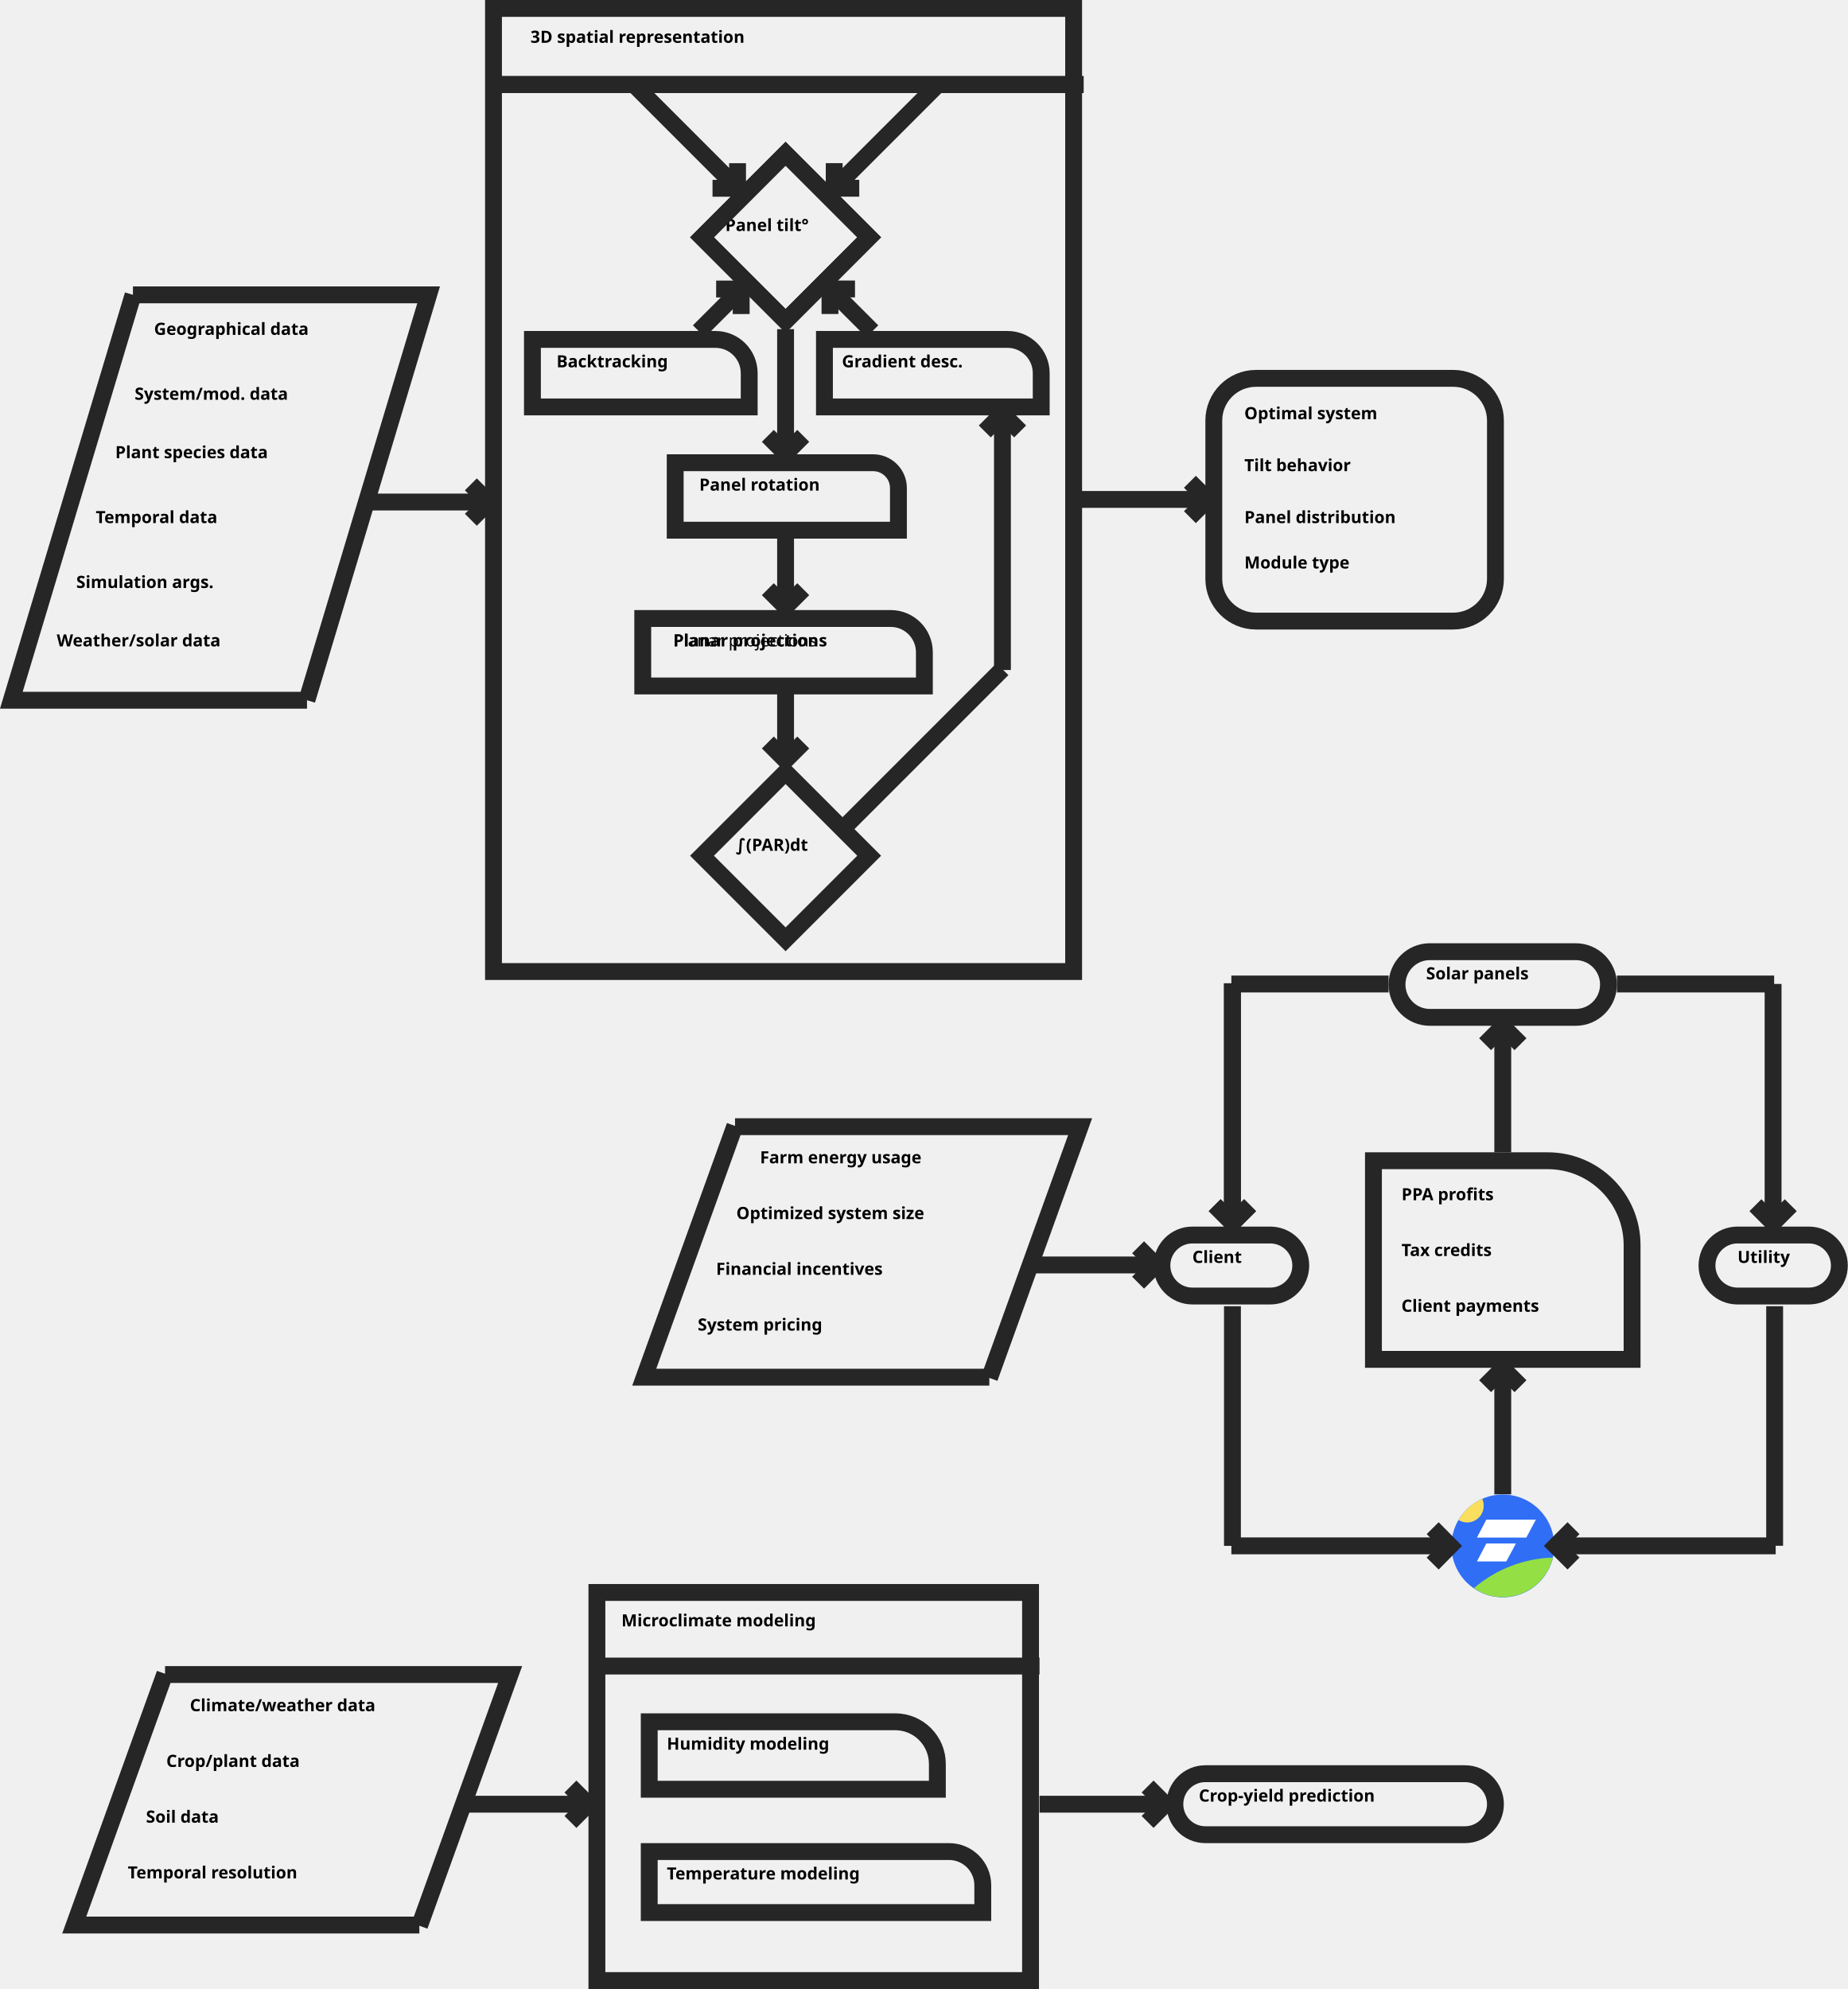
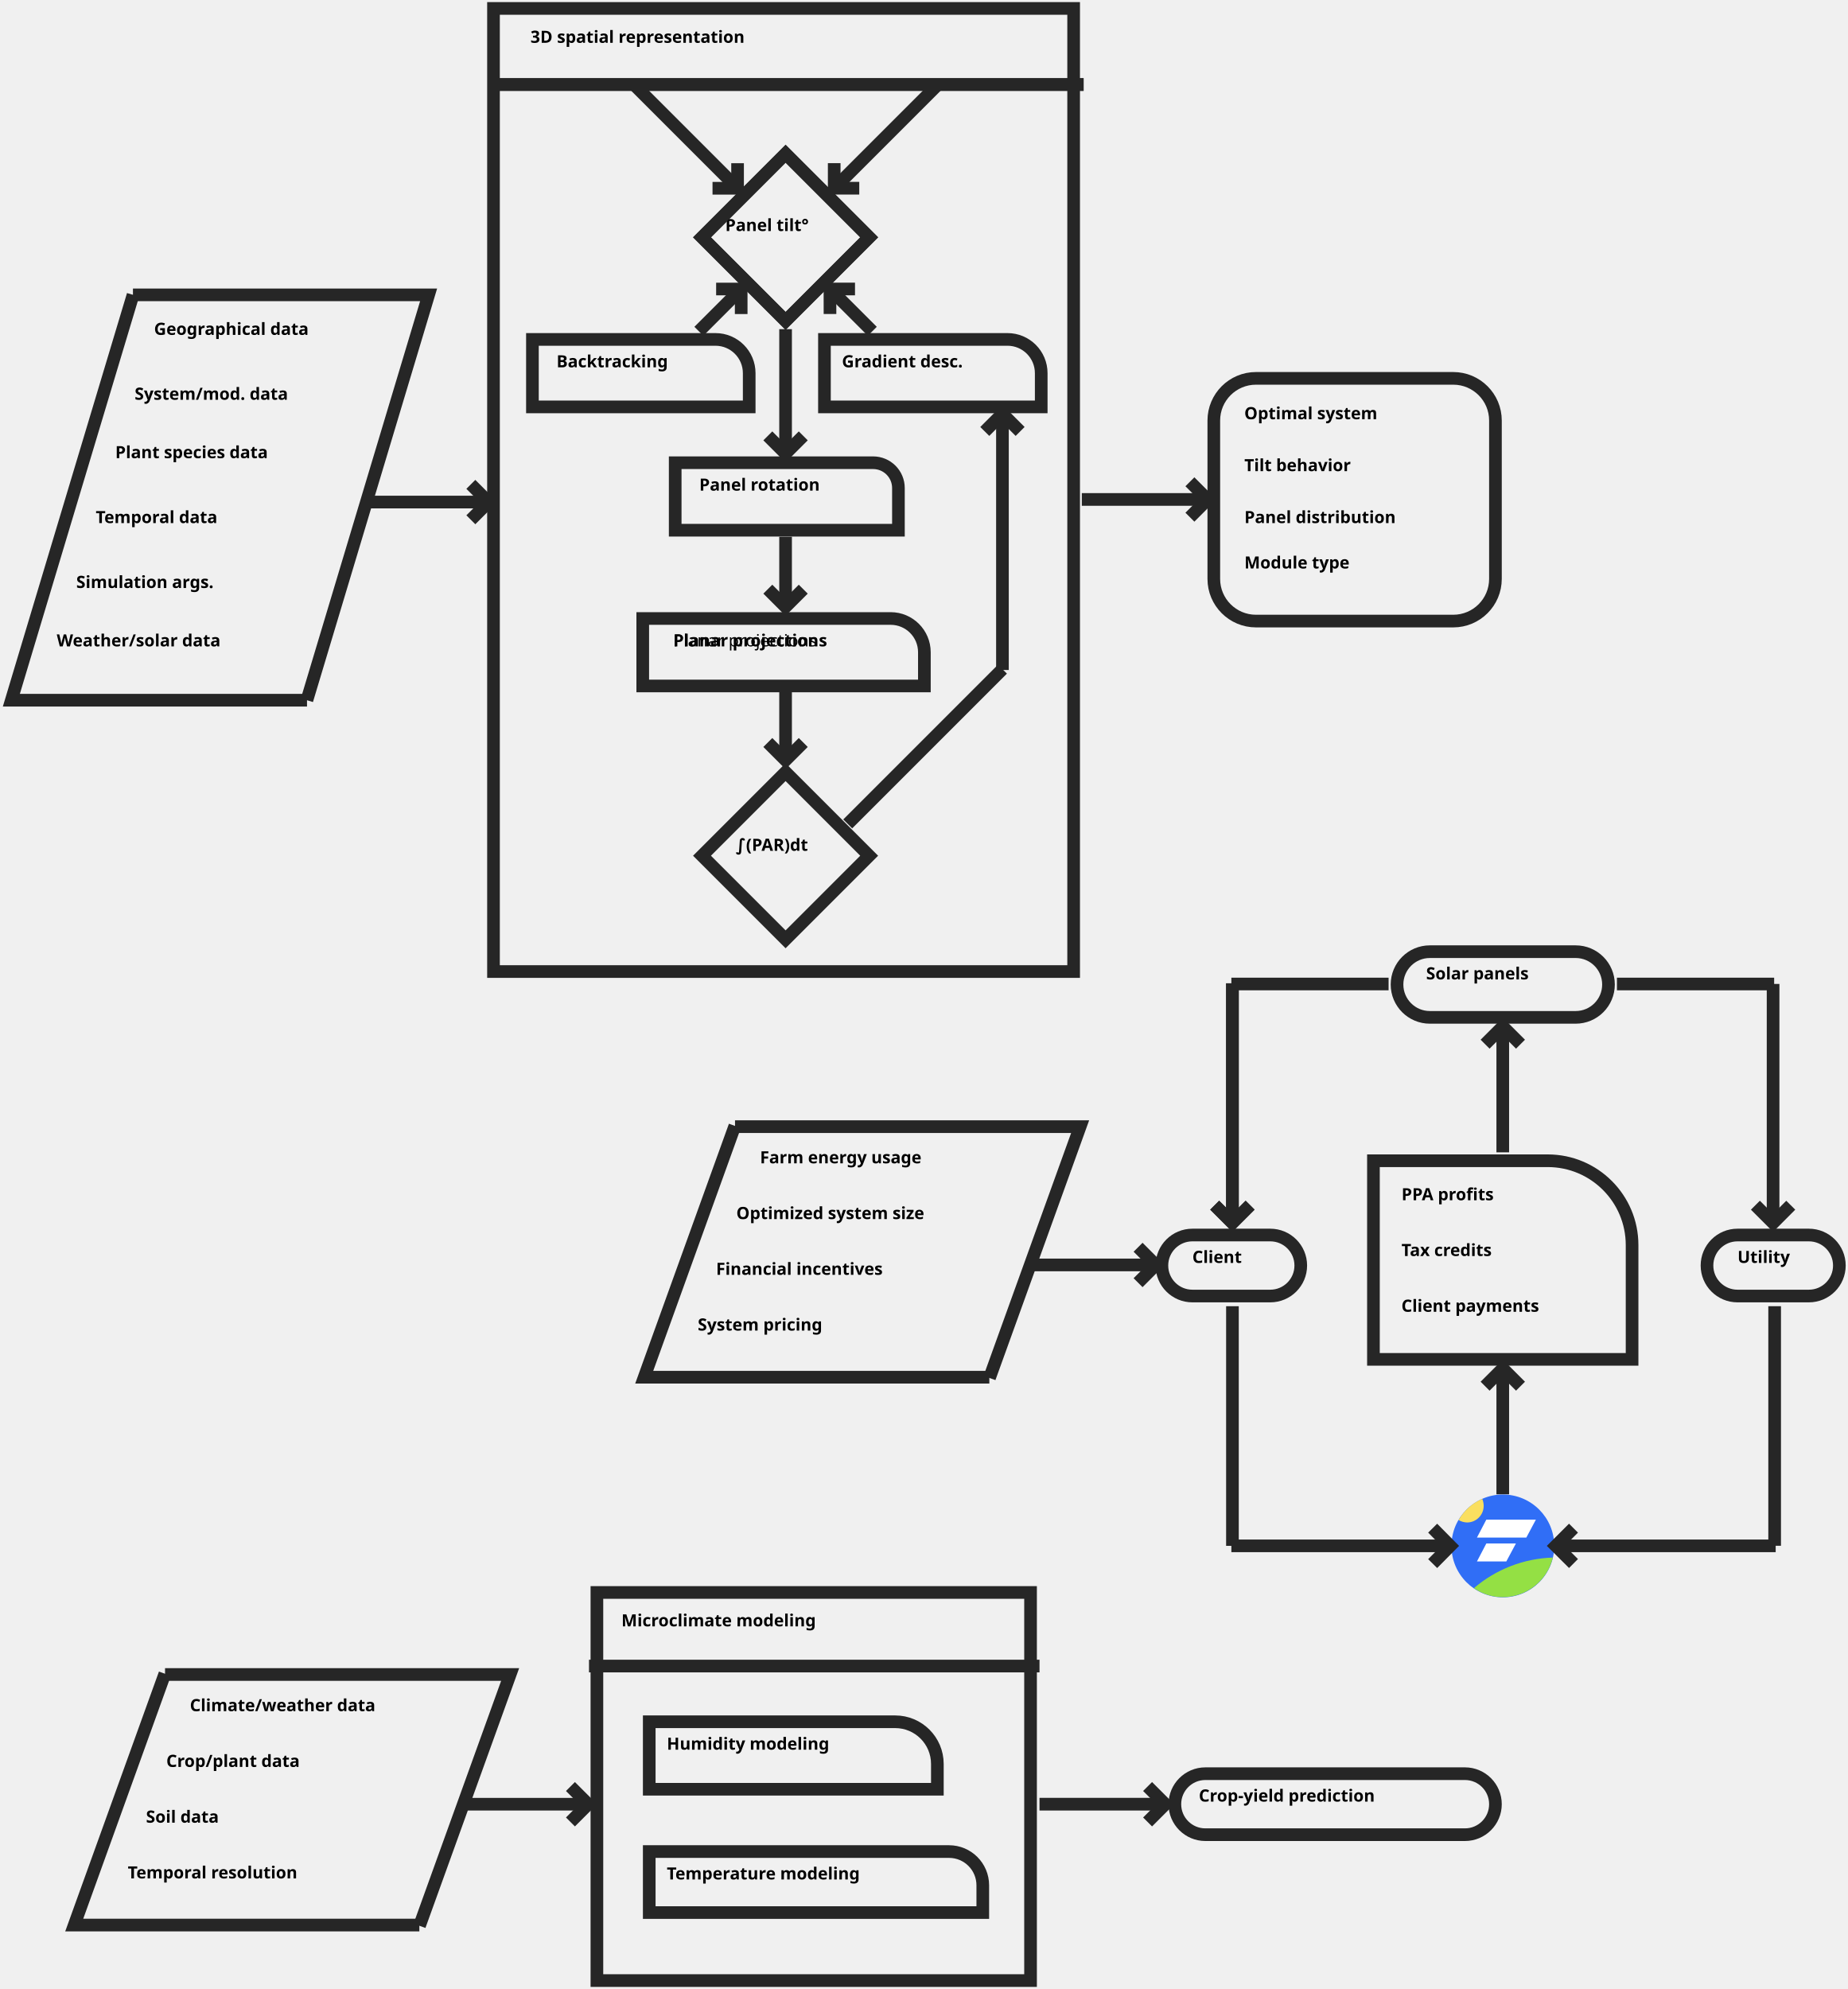
<svg xmlns="http://www.w3.org/2000/svg" width="219.072" height="235.79" viewBox="0 0 219.072 235.79">
  <g transform="translate(-1377.381 -1534.635)">
    <g transform="translate(1378.726 1534.635)">
      <text transform="translate(81.552 58.163)" font-size="2" font-family="SourceSansPro-Bold, Source Sans Pro" font-weight="700">
        <tspan x="0" y="0">Panel rotation</tspan>
      </text>
      <g transform="translate(0 34.954)">
-         <path d="M-1302.185,5565.211l14.431-48.055h-35.054" transform="translate(1337.225 -5517.156)" fill="none" stroke="#262626" stroke-width="2" />
-         <path d="M-1308.378,5517.156l-14.431,48.055h35.054" transform="translate(1322.809 -5517.156)" fill="none" stroke="#262626" stroke-width="2" />
+         <path d="M-1302.185,5565.211l14.431-48.055h-35.054" transform="translate(1337.225 -5517.156)" fill="none" stroke="#262626" stroke-width="1.5" />
+         <path d="M-1308.378,5517.156l-14.431,48.055h35.054" transform="translate(1322.809 -5517.156)" fill="none" stroke="#262626" stroke-width="1.5" />
      </g>
      <text transform="translate(16.926 39.698)" font-size="2" font-family="SourceSansPro-Bold, Source Sans Pro" font-weight="700">
        <tspan x="0" y="0">Geographical data</tspan>
      </text>
      <text transform="translate(14.618 47.392)" font-size="2" font-family="SourceSansPro-Bold, Source Sans Pro" font-weight="700">
        <tspan x="0" y="0">System/mod. data</tspan>
      </text>
      <text transform="translate(12.31 54.316)" font-size="2" font-family="SourceSansPro-Bold, Source Sans Pro" font-weight="700">
        <tspan x="0" y="0">Plant species data</tspan>
      </text>
      <text transform="translate(10.002 62.01)" font-size="2" font-family="SourceSansPro-Bold, Source Sans Pro" font-weight="700">
        <tspan x="0" y="0">Temporal data</tspan>
      </text>
      <text transform="translate(7.694 69.703)" font-size="2" font-family="SourceSansPro-Bold, Source Sans Pro" font-weight="700">
        <tspan x="0" y="0">Simulation args.</tspan>
      </text>
      <text transform="translate(5.385 76.628)" font-size="2" font-family="SourceSansPro-Bold, Source Sans Pro" font-weight="700">
        <tspan x="0" y="0">Weather/solar data</tspan>
      </text>
      <g transform="translate(56.578 57.419) rotate(90)">
-         <path d="M0,2.1,2.1,0l2.1,2.1" transform="translate(0 0)" fill="none" stroke="#262626" stroke-width="2" />
-         <path d="M0,14.469V0" transform="translate(2.096 0)" fill="none" stroke="#262626" stroke-width="2" />
-       </g>
-       <g transform="translate(56.163 0)" fill="none" stroke="#262626" stroke-width="2">
+         <path d="M0,2.1,2.1,0l2.1,2.1" transform="translate(0 0)" fill="none" stroke="#262626" stroke-width="1.5" />
+         <path d="M0,14.469V0" transform="translate(2.096 0)" fill="none" stroke="#262626" stroke-width="1.5" />
+       </g>
+       <g transform="translate(56.163 0)" fill="none" stroke="#262626" stroke-width="1.5">
        <rect width="70.781" height="116.173" stroke="none" />
        <rect x="1" y="1" width="68.781" height="114.173" fill="none" />
      </g>
-       <line x2="70.538" transform="translate(56.587 10.022)" fill="none" stroke="#262626" stroke-width="2" />
+       <line x2="70.538" transform="translate(56.587 10.022)" fill="none" stroke="#262626" stroke-width="1.5" />
      <text transform="translate(61.549 5.077)" font-size="2" font-family="SourceSansPro-Bold, Source Sans Pro" font-weight="700">
        <tspan x="0" y="0">3D spatial representation</tspan>
      </text>
      <g transform="translate(87.585 20.834) rotate(135)">
-         <path d="M0,2.1,2.1,0l2.1,2.1" transform="translate(0 0)" fill="none" stroke="#262626" stroke-width="2" />
-         <path d="M0,17.259V0" transform="translate(2.096 0)" fill="none" stroke="#262626" stroke-width="2" />
+         <path d="M0,2.1,2.1,0l2.1,2.1" transform="translate(0 0)" fill="none" stroke="#262626" stroke-width="1.5" />
+         <path d="M0,17.259V0" transform="translate(2.096 0)" fill="none" stroke="#262626" stroke-width="1.5" />
      </g>
      <g transform="translate(99.042 23.798) rotate(-135)">
-         <path d="M0,2.1,2.1,0l2.1,2.1" transform="translate(0 0)" fill="none" stroke="#262626" stroke-width="2" />
-         <path d="M0,17.394V0" transform="translate(2.096 0)" fill="none" stroke="#262626" stroke-width="2" />
-       </g>
-       <g transform="translate(91.793 16.809) rotate(45)" fill="none" stroke="#262626" stroke-width="2">
+         <path d="M0,2.1,2.1,0l2.1,2.1" transform="translate(0 0)" fill="none" stroke="#262626" stroke-width="1.5" />
+         <path d="M0,17.394V0" transform="translate(2.096 0)" fill="none" stroke="#262626" stroke-width="1.5" />
+       </g>
+       <g transform="translate(91.793 16.809) rotate(45)" fill="none" stroke="#262626" stroke-width="1.5">
        <rect width="16.014" height="16.014" stroke="none" />
        <rect x="1" y="1" width="14.014" height="14.014" fill="none" />
      </g>
      <text transform="translate(84.629 27.389)" font-size="2" font-family="SourceSansPro-Bold, Source Sans Pro" font-weight="700">
        <tspan x="0" y="0">Panel tilt°</tspan>
      </text>
      <text transform="translate(64.626 43.545)" font-size="2" font-family="SourceSansPro-Bold, Source Sans Pro" font-weight="700">
        <tspan x="0" y="0">Backtracking</tspan>
      </text>
-       <g transform="translate(73.858 72.32)" fill="none" stroke="#262626" stroke-width="2">
+       <g transform="translate(73.858 72.32)" fill="none" stroke="#262626" stroke-width="1.5">
        <path d="M0,0H30.39a5,5,0,0,1,5,5v5a0,0,0,0,1,0,0H0a0,0,0,0,1,0,0V0A0,0,0,0,1,0,0Z" stroke="none" />
        <path d="M1,1H30.39a4,4,0,0,1,4,4V9a0,0,0,0,1,0,0H1A0,0,0,0,1,1,9V1A0,0,0,0,1,1,1Z" fill="none" />
      </g>
      <text transform="translate(78.474 76.628)" font-size="2" font-family="SourceSansPro-Regular, Source Sans Pro">
        <tspan x="0" y="0">Planar projections</tspan>
      </text>
      <g transform="translate(93.888 53.771) rotate(180)">
-         <path d="M0,2.1,2.1,0l2.1,2.1" transform="translate(0 0)" fill="none" stroke="#262626" stroke-width="2" />
-         <path d="M0,14.749V0" transform="translate(2.096 0)" fill="none" stroke="#262626" stroke-width="2" />
+         <path d="M0,2.1,2.1,0l2.1,2.1" transform="translate(0 0)" fill="none" stroke="#262626" stroke-width="1.5" />
+         <path d="M0,14.749V0" transform="translate(2.096 0)" fill="none" stroke="#262626" stroke-width="1.5" />
      </g>
      <g transform="translate(141.827 57.112) rotate(90)">
-         <path d="M0,2.1,2.1,0l2.1,2.1" transform="translate(0 0)" fill="none" stroke="#262626" stroke-width="2" />
-         <path d="M0,14.913V0" transform="translate(2.096 0)" fill="none" stroke="#262626" stroke-width="2" />
+         <path d="M0,2.1,2.1,0l2.1,2.1" transform="translate(0 0)" fill="none" stroke="#262626" stroke-width="1.5" />
+         <path d="M0,14.913V0" transform="translate(2.096 0)" fill="none" stroke="#262626" stroke-width="1.5" />
      </g>
      <g transform="translate(93.888 71.945) rotate(180)">
-         <path d="M0,2.1,2.1,0l2.1,2.1" transform="translate(0 0)" fill="none" stroke="#262626" stroke-width="2" />
-         <path d="M0,8.311V0" transform="translate(2.096 0)" fill="none" stroke="#262626" stroke-width="2" />
-       </g>
-       <line x2="70.538" transform="translate(56.587 10.022)" fill="none" stroke="#262626" stroke-width="2" />
-       <g transform="translate(91.793 16.809) rotate(45)" fill="none" stroke="#262626" stroke-width="2">
+         <path d="M0,2.1,2.1,0l2.1,2.1" transform="translate(0 0)" fill="none" stroke="#262626" stroke-width="1.5" />
+         <path d="M0,8.311V0" transform="translate(2.096 0)" fill="none" stroke="#262626" stroke-width="1.5" />
+       </g>
+       <line x2="70.538" transform="translate(56.587 10.022)" fill="none" stroke="#262626" stroke-width="1.5" />
+       <g transform="translate(91.793 16.809) rotate(45)" fill="none" stroke="#262626" stroke-width="1.5">
        <rect width="16.014" height="16.014" stroke="none" />
        <rect x="1" y="1" width="14.014" height="14.014" fill="none" />
      </g>
-       <g transform="translate(91.793 90.12) rotate(45)" fill="none" stroke="#262626" stroke-width="2">
+       <g transform="translate(91.793 90.12) rotate(45)" fill="none" stroke="#262626" stroke-width="1.5">
        <rect width="16.014" height="16.014" stroke="none" />
        <rect x="1" y="1" width="14.014" height="14.014" fill="none" />
      </g>
-       <g transform="translate(60.779 39.237)" fill="none" stroke="#262626" stroke-width="2">
+       <g transform="translate(60.779 39.237)" fill="none" stroke="#262626" stroke-width="1.5">
        <path d="M0,0H22.7a5,5,0,0,1,5,5v5a0,0,0,0,1,0,0H0a0,0,0,0,1,0,0V0A0,0,0,0,1,0,0Z" stroke="none" />
        <path d="M1,1H22.7a4,4,0,0,1,4,4V9a0,0,0,0,1,0,0H1A0,0,0,0,1,1,9V1A0,0,0,0,1,1,1Z" fill="none" />
      </g>
      <g transform="translate(85.044 32.777) rotate(45)">
-         <path d="M0,2.1,2.1,0l2.1,2.1" transform="translate(0 0)" fill="none" stroke="#262626" stroke-width="2" />
-         <path d="M0,7.092V0" transform="translate(2.096 0)" fill="none" stroke="#262626" stroke-width="2" />
-       </g>
-       <g transform="translate(95.4 39.237)" fill="none" stroke="#262626" stroke-width="2">
+         <path d="M0,2.1,2.1,0l2.1,2.1" transform="translate(0 0)" fill="none" stroke="#262626" stroke-width="1.5" />
+         <path d="M0,7.092V0" transform="translate(2.096 0)" fill="none" stroke="#262626" stroke-width="1.5" />
+       </g>
+       <g transform="translate(95.4 39.237)" fill="none" stroke="#262626" stroke-width="1.5">
        <path d="M0,0H22.7a5,5,0,0,1,5,5v5a0,0,0,0,1,0,0H0a0,0,0,0,1,0,0V0A0,0,0,0,1,0,0Z" stroke="none" />
        <path d="M1,1H22.7a4,4,0,0,1,4,4V9a0,0,0,0,1,0,0H1A0,0,0,0,1,1,9V1A0,0,0,0,1,1,1Z" fill="none" />
      </g>
      <text transform="translate(98.478 43.545)" font-size="2" font-family="SourceSansPro-Bold, Source Sans Pro" font-weight="700">
        <tspan x="0" y="0">Gradient desc.</tspan>
      </text>
      <g transform="translate(103.556 37.792) rotate(135)">
-         <path d="M0,0,2.1,2.1,4.192,0" transform="translate(0 4.997)" fill="none" stroke="#262626" stroke-width="2" />
-         <path d="M0,0V7.092" transform="translate(2.096 0)" fill="none" stroke="#262626" stroke-width="2" />
+         <path d="M0,0,2.1,2.1,4.192,0" transform="translate(0 4.997)" fill="none" stroke="#262626" stroke-width="1.5" />
+         <path d="M0,0V7.092" transform="translate(2.096 0)" fill="none" stroke="#262626" stroke-width="1.5" />
      </g>
      <g transform="translate(99.16 49.051)">
        <g transform="translate(18.344 30.277) rotate(45)">
-           <path d="M0,25.942V0" transform="translate(0 0)" fill="none" stroke="#262626" stroke-width="2" />
+           <path d="M0,25.942V0" transform="translate(0 0)" fill="none" stroke="#262626" stroke-width="1.5" />
        </g>
        <g transform="translate(20.439 30.378) rotate(180)">
-           <path d="M0,0,2.1,2.1,4.191,0" transform="translate(0 28.282)" fill="none" stroke="#262626" stroke-width="2" />
-           <path d="M0,0V30.378" transform="translate(2.096 0)" fill="none" stroke="#262626" stroke-width="2" />
+           <path d="M0,0,2.1,2.1,4.191,0" transform="translate(0 28.282)" fill="none" stroke="#262626" stroke-width="1.5" />
+           <path d="M0,0V30.378" transform="translate(2.096 0)" fill="none" stroke="#262626" stroke-width="1.5" />
        </g>
      </g>
      <text transform="translate(85.883 100.862)" font-size="2" font-family="SourceSansPro-Bold, Source Sans Pro" font-weight="700">
        <tspan x="0" y="0">∫(PAR)dt</tspan>
      </text>
-       <g transform="translate(141.562 43.853)" fill="none" stroke="#262626" stroke-width="2">
+       <g transform="translate(141.562 43.853)" fill="none" stroke="#262626" stroke-width="1.5">
        <rect width="35.39" height="30.774" rx="6" stroke="none" />
        <rect x="1" y="1" width="33.39" height="28.774" rx="5" fill="none" />
      </g>
      <text transform="translate(146.178 49.7)" font-size="2" font-family="SourceSansPro-Bold, Source Sans Pro" font-weight="700">
        <tspan x="0" y="0">Optimal system</tspan>
      </text>
      <text transform="translate(146.178 55.855)" font-size="2" font-family="SourceSansPro-Bold, Source Sans Pro" font-weight="700">
        <tspan x="0" y="0">Tilt behavior</tspan>
      </text>
      <text transform="translate(146.178 62.01)" font-size="2" font-family="SourceSansPro-Bold, Source Sans Pro" font-weight="700">
        <tspan x="0" y="0">Panel distribution</tspan>
      </text>
      <text transform="translate(146.178 67.395)" font-size="2" font-family="SourceSansPro-Bold, Source Sans Pro" font-weight="700">
        <tspan x="0" y="0">Module type</tspan>
      </text>
-       <g transform="translate(77.705 53.855)" fill="none" stroke="#262626" stroke-width="2">
+       <g transform="translate(77.705 53.855)" fill="none" stroke="#262626" stroke-width="1.5">
        <path d="M0,0H24.466a4,4,0,0,1,4,4v6a0,0,0,0,1,0,0H0a0,0,0,0,1,0,0V0A0,0,0,0,1,0,0Z" stroke="none" />
        <path d="M1,1H24.466a3,3,0,0,1,3,3V9a0,0,0,0,1,0,0H1A0,0,0,0,1,1,9V1A0,0,0,0,1,1,1Z" fill="none" />
      </g>
      <g transform="translate(93.888 90.12) rotate(180)">
-         <path d="M0,2.1,2.1,0l2.1,2.1" transform="translate(0 0)" fill="none" stroke="#262626" stroke-width="2" />
-         <path d="M0,8.311V0" transform="translate(2.096 0)" fill="none" stroke="#262626" stroke-width="2" />
+         <path d="M0,2.1,2.1,0l2.1,2.1" transform="translate(0 0)" fill="none" stroke="#262626" stroke-width="1.5" />
+         <path d="M0,8.311V0" transform="translate(2.096 0)" fill="none" stroke="#262626" stroke-width="1.5" />
      </g>
      <text transform="translate(78.474 76.628)" font-size="2" font-family="SourceSansPro-Bold, Source Sans Pro" font-weight="700">
        <tspan x="0" y="0">Planar projections</tspan>
      </text>
    </g>
    <g transform="translate(1453.759 1646.454)">
      <text transform="translate(13.718 26.091)" font-size="2" font-family="SourceSansPro-Bold, Source Sans Pro" font-weight="700">
        <tspan x="0" y="0">Farm energy usage</tspan>
      </text>
      <text transform="translate(10.922 32.7)" font-size="2" font-family="SourceSansPro-Bold, Source Sans Pro" font-weight="700">
        <tspan x="0" y="0">Optimized system size </tspan>
      </text>
      <text transform="translate(8.507 39.309)" font-size="2" font-family="SourceSansPro-Bold, Source Sans Pro" font-weight="700">
        <tspan x="0" y="0">Financial incentives</tspan>
      </text>
      <text transform="translate(6.346 45.918)" font-size="2" font-family="SourceSansPro-Bold, Source Sans Pro" font-weight="700">
        <tspan x="0" y="0">System pricing </tspan>
      </text>
      <g transform="translate(0 21.65)">
-         <path d="M-643.233,5768.516h40.916l-10.748,29.793" transform="translate(653.998 -5768.424)" fill="none" stroke="#262626" stroke-width="2" />
-         <path d="M-602.317,5798.309h-40.916l10.748-29.794" transform="translate(643.233 -5768.515)" fill="none" stroke="#262626" stroke-width="2" />
+         <path d="M-643.233,5768.516h40.916l-10.748,29.793" transform="translate(653.998 -5768.424)" fill="none" stroke="#262626" stroke-width="1.5" />
+         <path d="M-602.317,5798.309h-40.916l10.748-29.794" transform="translate(643.233 -5768.515)" fill="none" stroke="#262626" stroke-width="1.5" />
      </g>
      <g transform="translate(60.651 36.039) rotate(90)">
-         <path d="M0,2.1,2.1,0l2.1,2.1" transform="translate(0 0)" fill="none" stroke="#262626" stroke-width="2" />
-         <path d="M0,14.913V0" transform="translate(2.096 0)" fill="none" stroke="#262626" stroke-width="2" />
-       </g>
-       <g transform="translate(88.251 0)" fill="none" stroke="#262626" stroke-width="2">
+         <path d="M0,2.1,2.1,0l2.1,2.1" transform="translate(0 0)" fill="none" stroke="#262626" stroke-width="1.5" />
+         <path d="M0,14.913V0" transform="translate(2.096 0)" fill="none" stroke="#262626" stroke-width="1.5" />
+       </g>
+       <g transform="translate(88.251 0)" fill="none" stroke="#262626" stroke-width="1.5">
        <rect width="27.071" height="9.786" rx="4.893" stroke="none" />
        <rect x="1" y="1" width="25.071" height="7.786" rx="3.893" fill="none" />
      </g>
      <text transform="translate(92.699 4.288)" font-size="2" font-family="SourceSansPro-Bold, Source Sans Pro" font-weight="700">
        <tspan x="0" y="0">Solar panels</tspan>
      </text>
      <g transform="translate(71.833 33.151) rotate(180)">
-         <path d="M0,2.1,2.1,0l2.1,2.1" transform="translate(0 0)" fill="none" stroke="#262626" stroke-width="2" />
-         <path d="M0,28.4V0" transform="translate(2.096 0)" fill="none" stroke="#262626" stroke-width="2" />
-       </g>
-       <path d="M0,18.64V0" transform="translate(69.611 4.83) rotate(-90)" fill="none" stroke="#262626" stroke-width="2" />
+         <path d="M0,2.1,2.1,0l2.1,2.1" transform="translate(0 0)" fill="none" stroke="#262626" stroke-width="1.5" />
+         <path d="M0,28.4V0" transform="translate(2.096 0)" fill="none" stroke="#262626" stroke-width="1.5" />
+       </g>
+       <path d="M0,18.64V0" transform="translate(69.611 4.83) rotate(-90)" fill="none" stroke="#262626" stroke-width="1.5" />
      <g transform="translate(133.836 4.824)">
-         <path d="M0,0V28.327" transform="translate(0 0)" fill="none" stroke="#262626" stroke-width="2" />
-       </g>
-       <path d="M0,0V18.64" transform="translate(115.322 4.83) rotate(-90)" fill="none" stroke="#262626" stroke-width="2" />
-       <path d="M0,0,2.1,2.1,4.191,0" transform="translate(131.74 31.055)" fill="none" stroke="#262626" stroke-width="2" />
+         <path d="M0,0V28.327" transform="translate(0 0)" fill="none" stroke="#262626" stroke-width="1.5" />
+       </g>
+       <path d="M0,0V18.64" transform="translate(115.322 4.83) rotate(-90)" fill="none" stroke="#262626" stroke-width="1.5" />
+       <path d="M0,0,2.1,2.1,4.191,0" transform="translate(131.74 31.055)" fill="none" stroke="#262626" stroke-width="1.5" />
      <g transform="translate(99.691 9.873)">
-         <path d="M3203.223,1190.861l2.1-2.1,2.1,2.1" transform="translate(-3203.223 -1188.766)" fill="none" stroke="#262626" stroke-width="2" />
-         <path d="M3203.223,1203.679v-14.913" transform="translate(-3201.127 -1188.766)" fill="none" stroke="#262626" stroke-width="2" />
-       </g>
-       <g transform="translate(85.455 24.784)" fill="none" stroke="#262626" stroke-width="2">
+         <path d="M3203.223,1190.861l2.1-2.1,2.1,2.1" transform="translate(-3203.223 -1188.766)" fill="none" stroke="#262626" stroke-width="1.5" />
+         <path d="M3203.223,1203.679v-14.913" transform="translate(-3201.127 -1188.766)" fill="none" stroke="#262626" stroke-width="1.5" />
+       </g>
+       <g transform="translate(85.455 24.784)" fill="none" stroke="#262626" stroke-width="1.5">
        <path d="M0,0H21.664a11,11,0,0,1,11,11V25.546a0,0,0,0,1,0,0H0a0,0,0,0,1,0,0V0A0,0,0,0,1,0,0Z" stroke="none" />
        <path d="M1,1H21.664a10,10,0,0,1,10,10V24.546a0,0,0,0,1,0,0H1a0,0,0,0,1,0,0V1A0,0,0,0,1,1,1Z" fill="none" />
      </g>
      <text transform="translate(89.776 30.469)" font-size="2" font-family="SourceSansPro-Bold, Source Sans Pro" font-weight="700">
        <tspan x="0" y="0">PPA profits</tspan>
      </text>
      <text transform="translate(89.776 37.078)" font-size="2" font-family="SourceSansPro-Bold, Source Sans Pro" font-weight="700">
        <tspan x="0" y="0">Tax credits</tspan>
      </text>
      <text transform="translate(89.776 43.687)" font-size="2" font-family="SourceSansPro-Bold, Source Sans Pro" font-weight="700">
        <tspan x="0" y="0">Client payments</tspan>
      </text>
      <g transform="translate(99.691 50.416)">
-         <path d="M3203.223,1190.861l2.1-2.1,2.1,2.1" transform="translate(-3203.223 -1188.766)" fill="none" stroke="#262626" stroke-width="2" />
-         <path d="M3203.223,1203.679v-14.913" transform="translate(-3201.127 -1188.766)" fill="none" stroke="#262626" stroke-width="2" />
+         <path d="M3203.223,1190.861l2.1-2.1,2.1,2.1" transform="translate(-3203.223 -1188.766)" fill="none" stroke="#262626" stroke-width="1.5" />
+         <path d="M3203.223,1203.679v-14.913" transform="translate(-3201.127 -1188.766)" fill="none" stroke="#262626" stroke-width="1.5" />
      </g>
      <text transform="translate(64.99 37.897)" font-size="2" font-family="SourceSansPro-Bold, Source Sans Pro" font-weight="700">
        <tspan x="0" y="0">Client</tspan>
      </text>
      <g transform="translate(95.68 65.329)">
        <ellipse cx="6.094" cy="6.094" rx="6.094" ry="6.094" transform="translate(0.024 0.024)" fill="#306ef6" />
        <g transform="translate(0.024 0.024)">
          <path d="M11.194,5.4a6.3,6.3,0,0,0-2.443.508,1.856,1.856,0,0,1,.169.822A1.992,1.992,0,0,1,6.938,8.713a1.844,1.844,0,0,1-1.016-.29A5.951,5.951,0,0,0,5.1,11.494,6.094,6.094,0,1,0,11.194,5.4Z" transform="translate(-5.1 -5.4)" fill="none" />
          <path d="M11.575,8.322a2.266,2.266,0,0,0-.169-.822A5.914,5.914,0,0,0,8.6,10.015a2.07,2.07,0,0,0,1.016.29A1.971,1.971,0,0,0,11.575,8.322Z" transform="translate(-7.754 -6.992)" fill="#fadf5f" />
        </g>
        <path d="M7.66,16.4a15.131,15.131,0,0,1,9.359-3.628,6.515,6.515,0,0,0,.169-1.378A6.094,6.094,0,1,0,7.66,16.4Z" transform="translate(-5 -5.3)" fill="none" />
        <path d="M19.534,40.992A6.1,6.1,0,0,0,25.459,36.3,15.076,15.076,0,0,0,16.1,39.928,5.96,5.96,0,0,0,19.534,40.992Z" transform="translate(-13.416 -28.803)" fill="#94e044" />
        <path d="M23.453,19.828H17.6L18.712,17.7h5.877Z" transform="translate(-14.553 -14.701)" fill="#fff" />
        <path d="M21.082,31.528H17.6L18.712,29.4h3.507Z" transform="translate(-14.553 -23.572)" fill="#fff" />
      </g>
-       <g transform="translate(60.374 33.589)" fill="none" stroke="#262626" stroke-width="2">
+       <g transform="translate(60.374 33.589)" fill="none" stroke="#262626" stroke-width="1.5">
        <rect width="18.465" height="9.232" rx="4.616" stroke="none" />
        <rect x="1" y="1" width="16.465" height="7.232" rx="3.616" fill="none" />
      </g>
      <g transform="translate(71.833 33.151) rotate(180)">
-         <path d="M0,2.1,2.1,0l2.1,2.1" transform="translate(0 0)" fill="none" stroke="#262626" stroke-width="2" />
-         <path d="M0,28.4V0" transform="translate(2.096 0)" fill="none" stroke="#262626" stroke-width="2" />
+         <path d="M0,2.1,2.1,0l2.1,2.1" transform="translate(0 0)" fill="none" stroke="#262626" stroke-width="1.5" />
+         <path d="M0,28.4V0" transform="translate(2.096 0)" fill="none" stroke="#262626" stroke-width="1.5" />
      </g>
      <g transform="translate(69.738 71.436) rotate(180)">
-         <path d="M0,0V28.407" transform="translate(0 0)" fill="none" stroke="#262626" stroke-width="2" />
+         <path d="M0,0V28.407" transform="translate(0 0)" fill="none" stroke="#262626" stroke-width="1.5" />
      </g>
      <g transform="translate(95.553 69.34) rotate(90)">
-         <path d="M0,2.076,2.1,0l2.1,2.076" transform="translate(0 0)" fill="none" stroke="#262626" stroke-width="2" />
-         <path d="M0,25.942V0" transform="translate(2.096 0)" fill="none" stroke="#262626" stroke-width="2" />
+         <path d="M0,2.076,2.1,0l2.1,2.076" transform="translate(0 0)" fill="none" stroke="#262626" stroke-width="1.5" />
+         <path d="M0,25.942V0" transform="translate(2.096 0)" fill="none" stroke="#262626" stroke-width="1.5" />
      </g>
      <g transform="translate(134.021 43.028)">
-         <path d="M0,28.4V0" transform="translate(0 0)" fill="none" stroke="#262626" stroke-width="2" />
+         <path d="M0,28.4V0" transform="translate(0 0)" fill="none" stroke="#262626" stroke-width="1.5" />
      </g>
      <g transform="translate(134.144 69.34) rotate(90)">
-         <path d="M0,0,2.1,2.1,4.191,0" transform="translate(0 23.971)" fill="none" stroke="#262626" stroke-width="2" />
-         <path d="M0,0V26.066" transform="translate(2.096 0)" fill="none" stroke="#262626" stroke-width="2" />
-       </g>
-       <g transform="translate(125 33.589)" fill="none" stroke="#262626" stroke-width="2">
+         <path d="M0,0,2.1,2.1,4.191,0" transform="translate(0 23.971)" fill="none" stroke="#262626" stroke-width="1.5" />
+         <path d="M0,0V26.066" transform="translate(2.096 0)" fill="none" stroke="#262626" stroke-width="1.5" />
+       </g>
+       <g transform="translate(125 33.589)" fill="none" stroke="#262626" stroke-width="1.5">
        <rect width="17.695" height="9.232" rx="4.616" stroke="none" />
        <rect x="1" y="1" width="15.695" height="7.232" rx="3.616" fill="none" />
      </g>
      <text transform="translate(129.616 37.897)" font-size="2" font-family="SourceSansPro-Bold, Source Sans Pro" font-weight="700">
        <tspan x="0" y="0">Utility</tspan>
      </text>
    </g>
    <g transform="translate(1386.182 1722.417)">
-       <g transform="translate(129.489 21.483)" fill="none" stroke="#262626" stroke-width="2">
+       <g transform="translate(129.489 21.483)" fill="none" stroke="#262626" stroke-width="1.5">
        <rect width="40.007" height="9.232" rx="4.616" stroke="none" />
        <rect x="1" y="1" width="38.007" height="7.232" rx="3.616" fill="none" />
      </g>
      <text transform="translate(133.336 25.791)" font-size="2" font-family="SourceSansPro-Bold, Source Sans Pro" font-weight="700">
        <tspan x="0" y="0">Crop-yield prediction</tspan>
      </text>
      <text transform="translate(64.863 5.018)" font-size="2" font-family="SourceSansPro-Bold, Source Sans Pro" font-weight="700">
        <tspan x="0" y="0">Microclimate modeling</tspan>
      </text>
      <text transform="translate(70.249 35.023)" font-size="2" font-family="SourceSansPro-Bold, Source Sans Pro" font-weight="700">
        <tspan x="0" y="0">Temperature modeling</tspan>
      </text>
-       <g transform="translate(67.171 30.715)" fill="none" stroke="#262626" stroke-width="2">
+       <g transform="translate(67.171 30.715)" fill="none" stroke="#262626" stroke-width="1.5">
        <path d="M0,0H36.545a5,5,0,0,1,5,5V9.232a0,0,0,0,1,0,0H0a0,0,0,0,1,0,0V0A0,0,0,0,1,0,0Z" stroke="none" />
        <path d="M1,1H36.545a4,4,0,0,1,4,4V8.232a0,0,0,0,1,0,0H1a0,0,0,0,1,0,0V1A0,0,0,0,1,1,1Z" fill="none" />
      </g>
      <text transform="translate(70.249 19.636)" font-size="2" font-family="SourceSansPro-Bold, Source Sans Pro" font-weight="700">
        <tspan x="0" y="0">Humidity modeling</tspan>
      </text>
-       <g transform="translate(67.171 15.328)" fill="none" stroke="#262626" stroke-width="2">
+       <g transform="translate(67.171 15.328)" fill="none" stroke="#262626" stroke-width="1.5">
        <path d="M0,0H30.16a6,6,0,0,1,6,6v4a0,0,0,0,1,0,0H0a0,0,0,0,1,0,0V0A0,0,0,0,1,0,0Z" stroke="none" />
        <path d="M1,1H30.16a5,5,0,0,1,5,5V9a0,0,0,0,1,0,0H1A0,0,0,0,1,1,9V1A0,0,0,0,1,1,1Z" fill="none" />
      </g>
-       <g transform="translate(60.967)" fill="none" stroke="#262626" stroke-width="2">
+       <g transform="translate(60.967)" fill="none" stroke="#262626" stroke-width="1.5">
        <rect width="53.412" height="48.008" stroke="none" />
        <rect x="1" y="1" width="51.412" height="46.008" fill="none" />
      </g>
-       <line x2="53.412" transform="translate(61.03 9.723)" fill="none" stroke="#262626" stroke-width="2" />
+       <line x2="53.412" transform="translate(61.03 9.723)" fill="none" stroke="#262626" stroke-width="1.5" />
      <g transform="translate(129.355 24.004) rotate(90)">
-         <path d="M0,2.1,2.1,0l2.1,2.1" transform="translate(0 0)" fill="none" stroke="#262626" stroke-width="2" />
-         <path d="M0,14.913V0" transform="translate(2.096 0)" fill="none" stroke="#262626" stroke-width="2" />
+         <path d="M0,2.1,2.1,0l2.1,2.1" transform="translate(0 0)" fill="none" stroke="#262626" stroke-width="1.5" />
+         <path d="M0,14.913V0" transform="translate(2.096 0)" fill="none" stroke="#262626" stroke-width="1.5" />
      </g>
      <g transform="translate(60.93 24.005) rotate(90)">
-         <path d="M0,2.1,2.1,0l2.1,2.1" transform="translate(0 0)" fill="none" stroke="#262626" stroke-width="2" />
-         <path d="M0,14.913V0" transform="translate(2.096 0)" fill="none" stroke="#262626" stroke-width="2" />
+         <path d="M0,2.1,2.1,0l2.1,2.1" transform="translate(0 0)" fill="none" stroke="#262626" stroke-width="1.5" />
+         <path d="M0,14.913V0" transform="translate(2.096 0)" fill="none" stroke="#262626" stroke-width="1.5" />
      </g>
      <text transform="translate(13.718 15.074)" font-size="2" font-family="SourceSansPro-Bold, Source Sans Pro" font-weight="700">
        <tspan x="0" y="0">Climate/weather data</tspan>
      </text>
      <text transform="translate(10.922 21.683)" font-size="2" font-family="SourceSansPro-Bold, Source Sans Pro" font-weight="700">
        <tspan x="0" y="0">Crop/plant data</tspan>
      </text>
      <text transform="translate(8.507 28.292)" font-size="2" font-family="SourceSansPro-Bold, Source Sans Pro" font-weight="700">
        <tspan x="0" y="0">Soil data</tspan>
      </text>
      <text transform="translate(6.346 34.901)" font-size="2" font-family="SourceSansPro-Bold, Source Sans Pro" font-weight="700">
        <tspan x="0" y="0">Temporal resolution</tspan>
      </text>
      <g transform="translate(0 10.633)">
-         <path d="M-643.233,5768.516h40.916l-10.748,29.793" transform="translate(653.998 -5768.424)" fill="none" stroke="#262626" stroke-width="2" />
-         <path d="M-602.317,5798.309h-40.916l10.748-29.794" transform="translate(643.233 -5768.515)" fill="none" stroke="#262626" stroke-width="2" />
+         <path d="M-643.233,5768.516h40.916l-10.748,29.793" transform="translate(653.998 -5768.424)" fill="none" stroke="#262626" stroke-width="1.5" />
+         <path d="M-602.317,5798.309h-40.916l10.748-29.794" transform="translate(643.233 -5768.515)" fill="none" stroke="#262626" stroke-width="1.5" />
      </g>
    </g>
  </g>
</svg>
